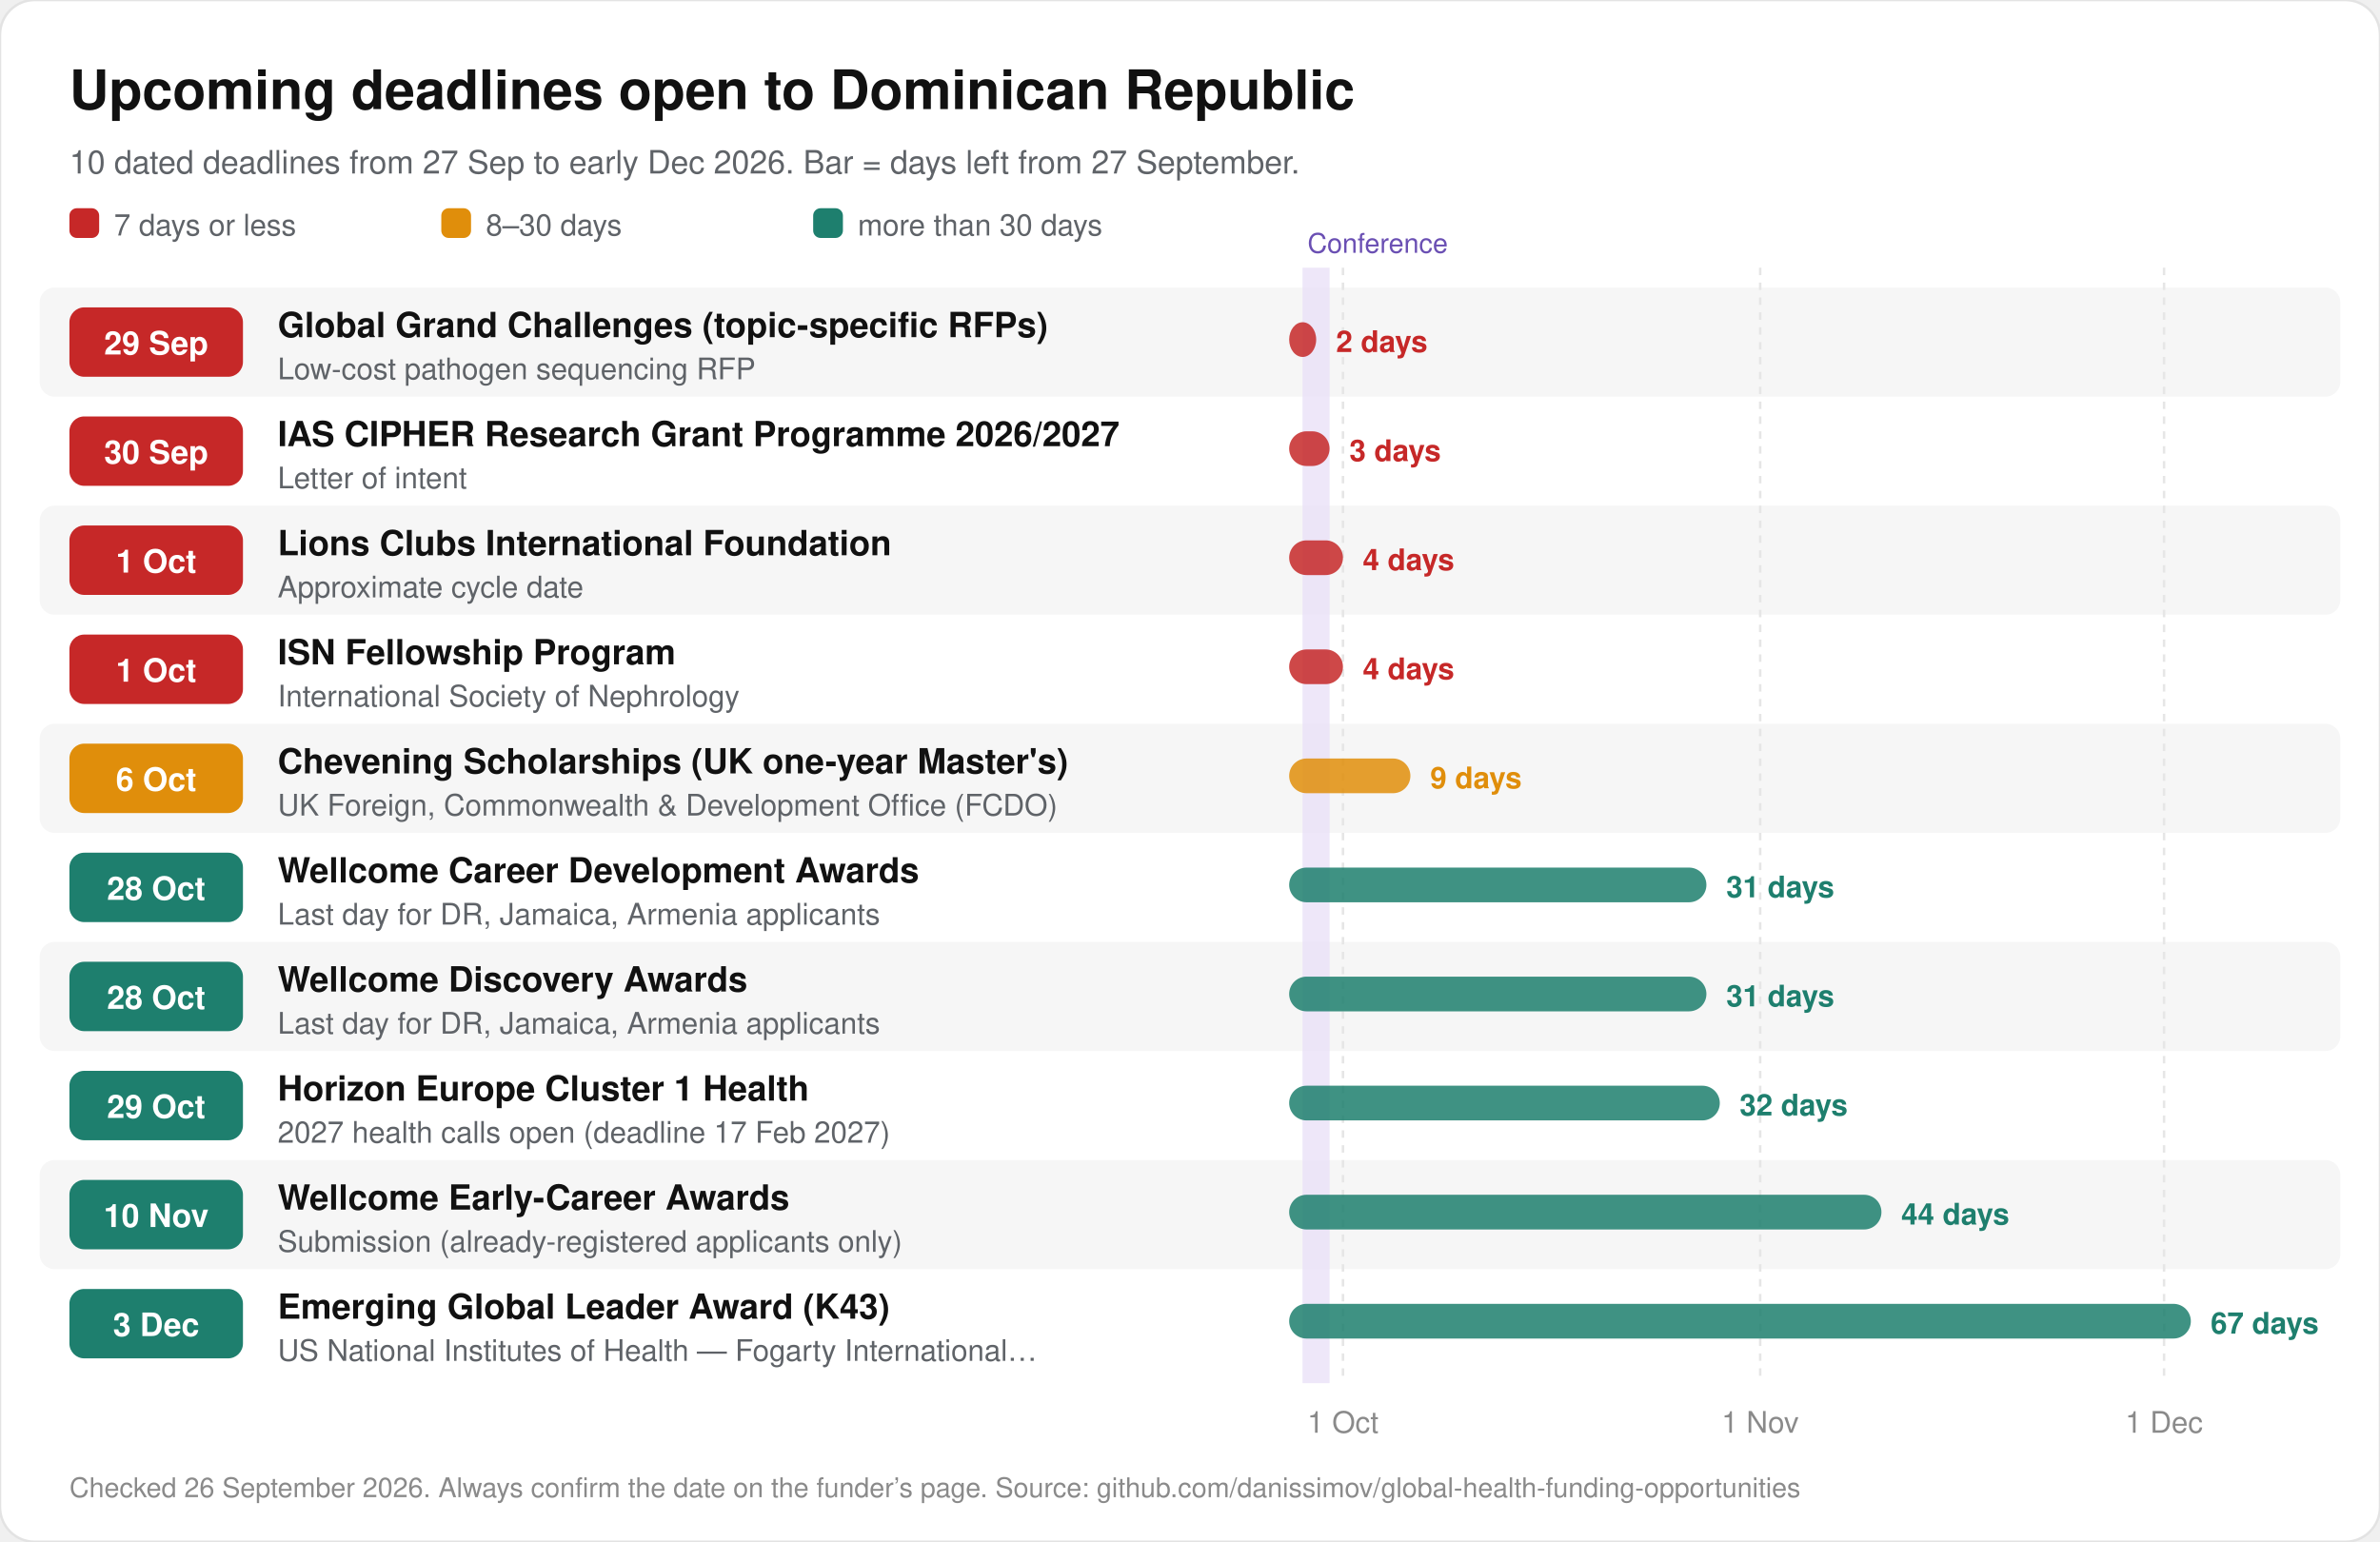
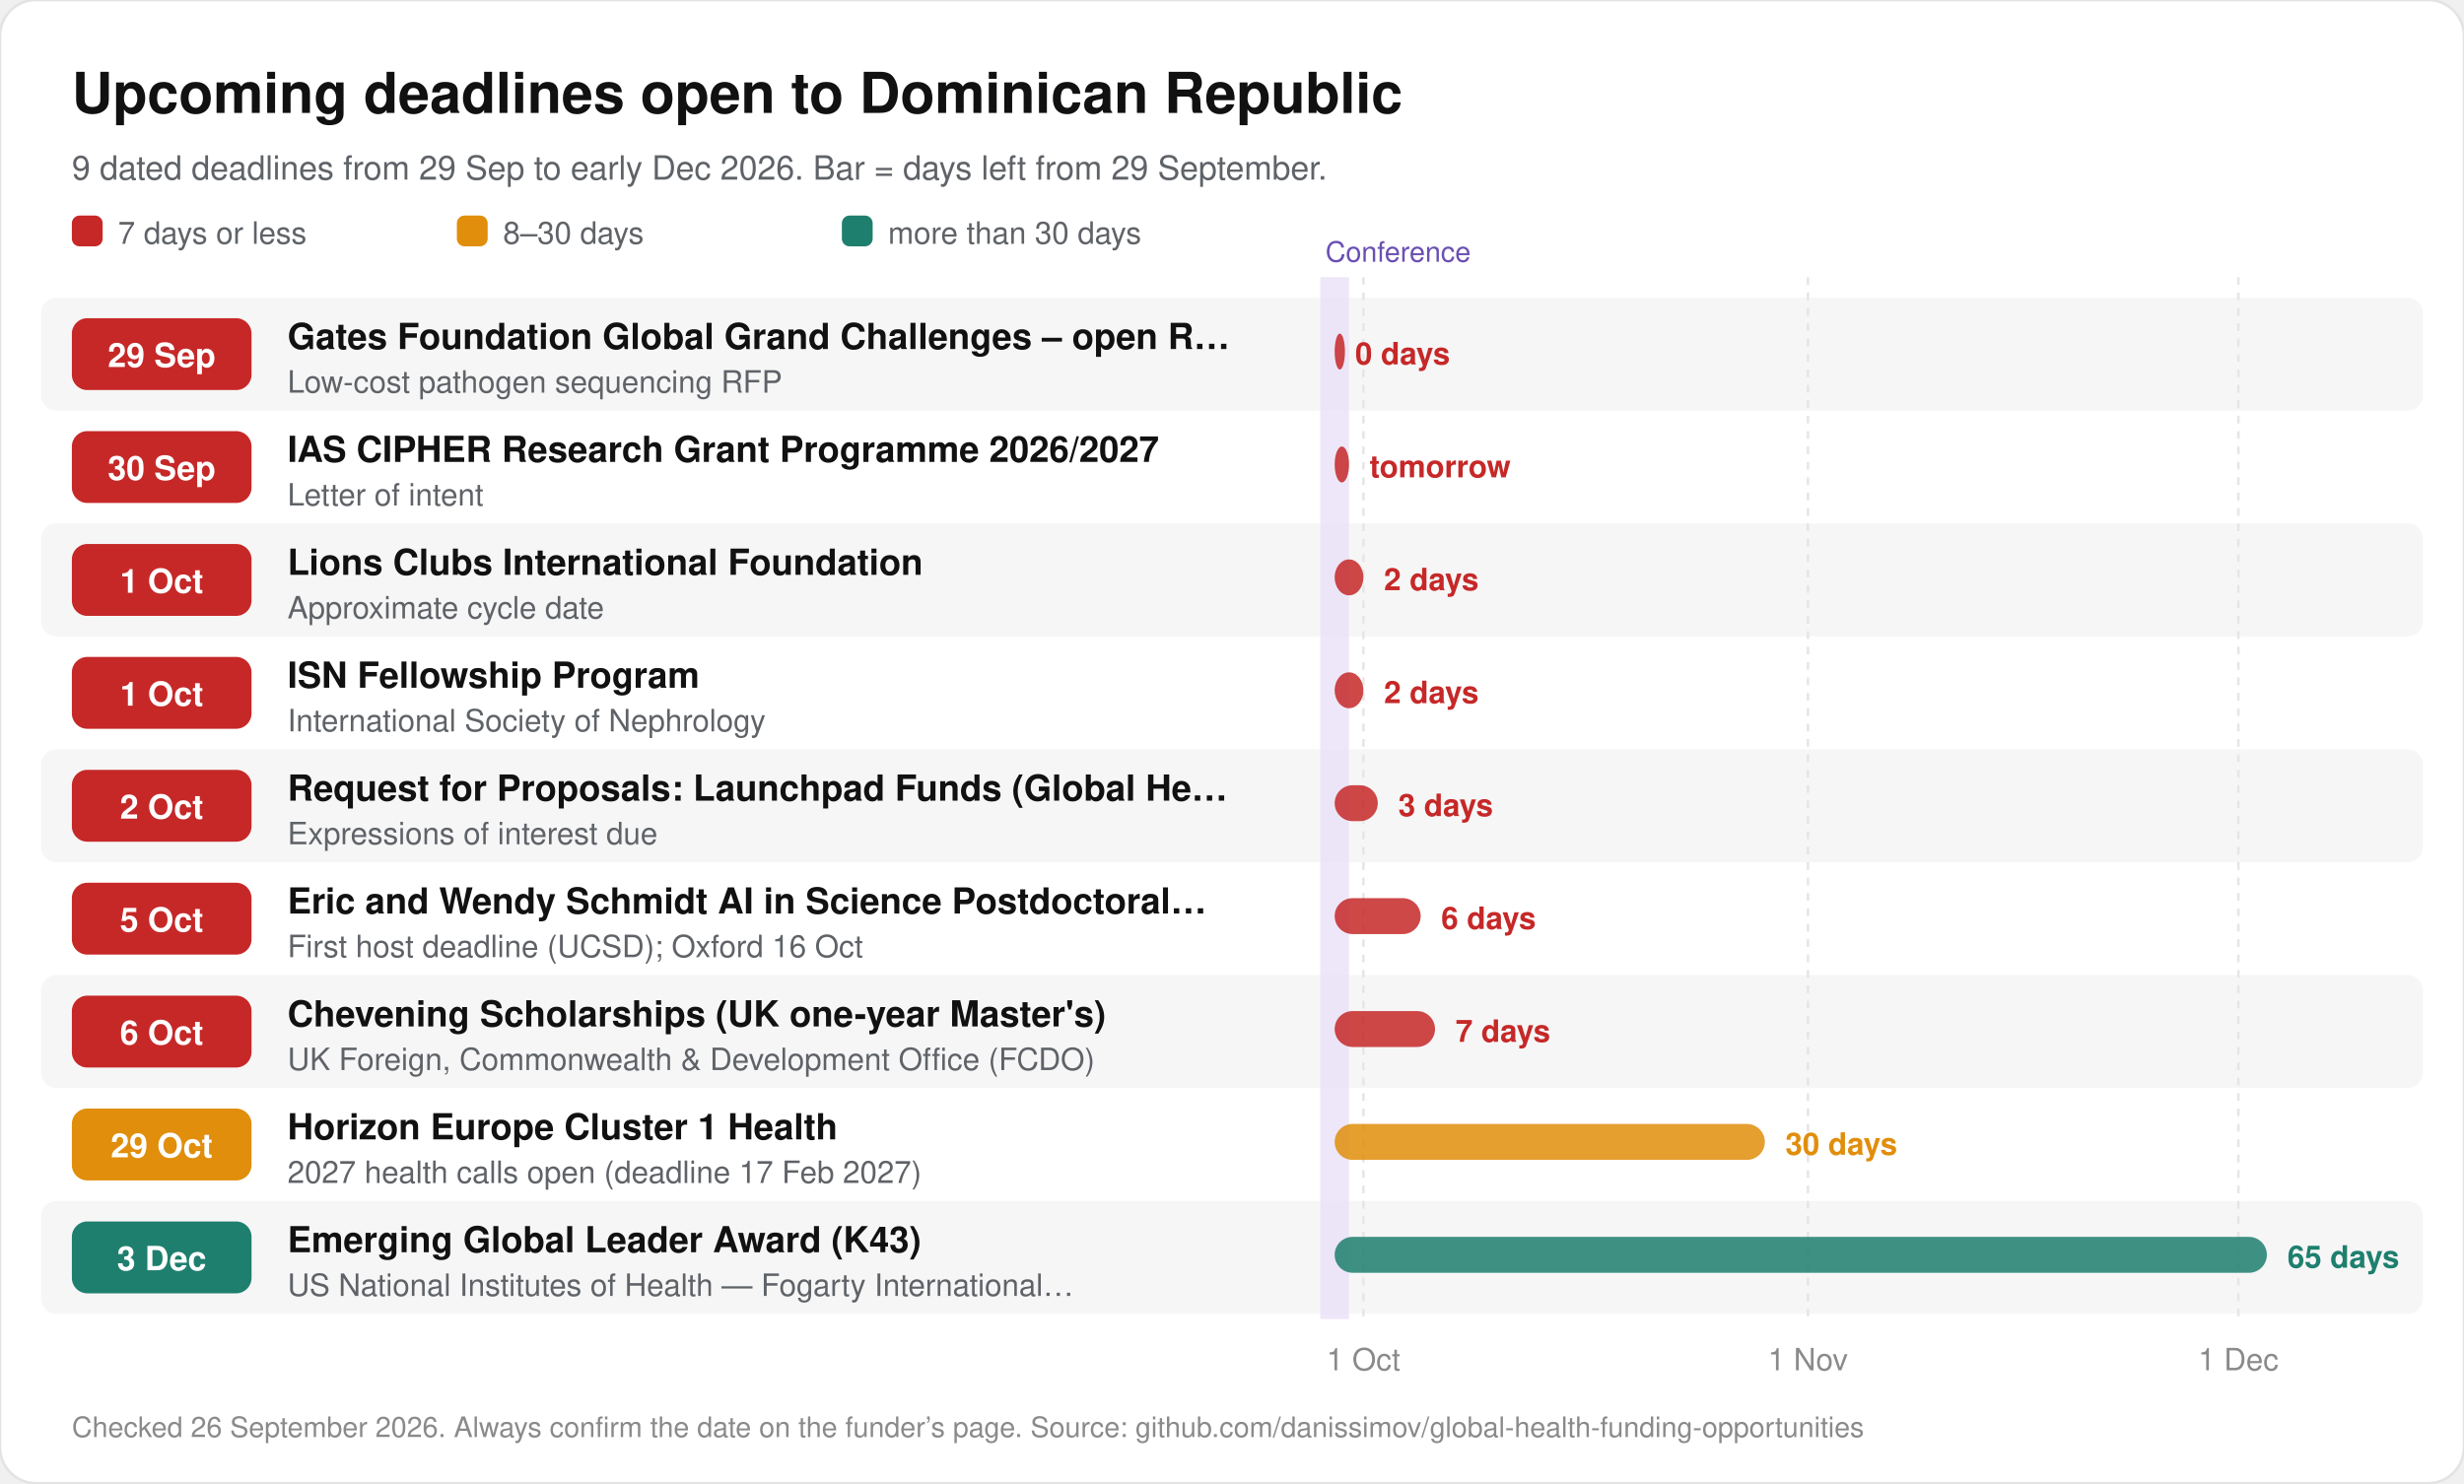
- <svg xmlns="http://www.w3.org/2000/svg" width="960" height="622" viewBox="0 0 960 622" font-family="Helvetica, Arial, sans-serif">
-   <rect x="0" y="0" width="960" height="622" rx="14" fill="#FFFFFF" stroke="#E3E3E3" />
+ <svg xmlns="http://www.w3.org/2000/svg" width="960" height="578" viewBox="0 0 960 578" font-family="Helvetica, Arial, sans-serif">
+   <rect x="0" y="0" width="960" height="578" rx="14" fill="#FFFFFF" stroke="#E3E3E3" />
  <text x="28" y="44" font-size="22" font-weight="700" fill="#111111">Upcoming deadlines open to Dominican Republic</text>
-   <text x="28" y="70" font-size="13" fill="#5F6368">10 dated deadlines from 27 Sep to early Dec 2026. Bar = days left from 27 September.</text>
+   <text x="28" y="70" font-size="13" fill="#5F6368">9 dated deadlines from 29 Sep to early Dec 2026. Bar = days left from 29 September.</text>
  <rect x="28" y="84" width="12" height="12" rx="3" fill="#C62828" />
  <text x="46" y="95" font-size="12" fill="#5F6368">7 days or less</text>
  <rect x="178" y="84" width="12" height="12" rx="3" fill="#E08E0B" />
  <text x="196" y="95" font-size="12" fill="#5F6368">8–30 days</text>
  <rect x="328" y="84" width="12" height="12" rx="3" fill="#1E7F6E" />
  <text x="346" y="95" font-size="12" fill="#5F6368">more than 30 days</text>
  <rect x="16" y="116" width="928" height="44" rx="6" fill="#F6F6F6" />
  <rect x="16" y="204" width="928" height="44" rx="6" fill="#F6F6F6" />
  <rect x="16" y="292" width="928" height="44" rx="6" fill="#F6F6F6" />
  <rect x="16" y="380" width="928" height="44" rx="6" fill="#F6F6F6" />
  <rect x="16" y="468" width="928" height="44" rx="6" fill="#F6F6F6" />
-   <rect x="525.4" y="108" width="10.9" height="450" fill="#E9E1F7" fill-opacity="0.8" />
-   <text x="527.4" y="102" font-size="11" fill="#6A4FB3">Conference</text>
-   <line x1="541.7" y1="108" x2="541.7" y2="558" stroke="#E6E6E6" stroke-dasharray="3 3" />
-   <text x="541.7" y="578" font-size="12" fill="#8A8A8A" text-anchor="middle">1 Oct</text>
-   <line x1="710.0" y1="108" x2="710.0" y2="558" stroke="#E6E6E6" stroke-dasharray="3 3" />
-   <text x="710.0" y="578" font-size="12" fill="#8A8A8A" text-anchor="middle">1 Nov</text>
-   <line x1="872.9" y1="108" x2="872.9" y2="558" stroke="#E6E6E6" stroke-dasharray="3 3" />
-   <text x="872.9" y="578" font-size="12" fill="#8A8A8A" text-anchor="middle">1 Dec</text>
+   <rect x="514.4" y="108" width="11.2" height="406" fill="#E9E1F7" fill-opacity="0.8" />
+   <text x="516.4" y="102" font-size="11" fill="#6A4FB3">Conference</text>
+   <line x1="531.2" y1="108" x2="531.2" y2="514" stroke="#E6E6E6" stroke-dasharray="3 3" />
+   <text x="531.2" y="534" font-size="12" fill="#8A8A8A" text-anchor="middle">1 Oct</text>
+   <line x1="704.4" y1="108" x2="704.4" y2="514" stroke="#E6E6E6" stroke-dasharray="3 3" />
+   <text x="704.4" y="534" font-size="12" fill="#8A8A8A" text-anchor="middle">1 Nov</text>
+   <line x1="872.1" y1="108" x2="872.1" y2="514" stroke="#E6E6E6" stroke-dasharray="3 3" />
+   <text x="872.1" y="534" font-size="12" fill="#8A8A8A" text-anchor="middle">1 Dec</text>
  <rect x="28" y="124" width="70" height="28" rx="6" fill="#C62828" />
  <text x="63" y="143" font-size="13" font-weight="700" fill="#FFFFFF" text-anchor="middle">29 Sep</text>
  <a href="https://gcgh.grandchallenges.org/grant-opportunities" target="_blank">
-     <text x="112" y="136" font-size="14" font-weight="700" fill="#111111">Global Grand Challenges (topic-specific RFPs)</text>
+     <text x="112" y="136" font-size="14" font-weight="700" fill="#111111">Gates Foundation Global Grand Challenges – open R…</text>
  </a>
  <text x="112" y="153" font-size="12" fill="#5F6368">Low-cost pathogen sequencing RFP</text>
-   <rect x="520" y="130" width="10.9" height="14" rx="7" fill="#C62828" fill-opacity="0.85" />
-   <text x="538.9" y="142" font-size="12" font-weight="700" fill="#C62828">2 days</text>
+   <rect x="520" y="130" width="4.0" height="14" rx="7" fill="#C62828" fill-opacity="0.85" />
+   <text x="528.0" y="142" font-size="12" font-weight="700" fill="#C62828">0 days</text>
  <rect x="28" y="168" width="70" height="28" rx="6" fill="#C62828" />
  <text x="63" y="187" font-size="13" font-weight="700" fill="#FFFFFF" text-anchor="middle">30 Sep</text>
  <a href="https://www.iasociety.org/grants/cipher-grant-programme-2026-2027" target="_blank">
    <text x="112" y="180" font-size="14" font-weight="700" fill="#111111">IAS CIPHER Research Grant Programme 2026/2027</text>
  </a>
  <text x="112" y="197" font-size="12" fill="#5F6368">Letter of intent</text>
-   <rect x="520" y="174" width="16.3" height="14" rx="7" fill="#C62828" fill-opacity="0.85" />
-   <text x="544.3" y="186" font-size="12" font-weight="700" fill="#C62828">3 days</text>
+   <rect x="520" y="174" width="5.6" height="14" rx="7" fill="#C62828" fill-opacity="0.85" />
+   <text x="533.6" y="186" font-size="12" font-weight="700" fill="#C62828">tomorrow</text>
  <rect x="28" y="212" width="70" height="28" rx="6" fill="#C62828" />
  <text x="63" y="231" font-size="13" font-weight="700" fill="#FFFFFF" text-anchor="middle">1 Oct</text>
  <a href="https://www.lionsclubs.org/en/lcif-grants-toolkit" target="_blank">
    <text x="112" y="224" font-size="14" font-weight="700" fill="#111111">Lions Clubs International Foundation</text>
  </a>
  <text x="112" y="241" font-size="12" fill="#5F6368">Approximate cycle date</text>
-   <rect x="520" y="218" width="21.7" height="14" rx="7" fill="#C62828" fill-opacity="0.85" />
-   <text x="549.7" y="230" font-size="12" font-weight="700" fill="#C62828">4 days</text>
+   <rect x="520" y="218" width="11.2" height="14" rx="7" fill="#C62828" fill-opacity="0.85" />
+   <text x="539.2" y="230" font-size="12" font-weight="700" fill="#C62828">2 days</text>
  <rect x="28" y="256" width="70" height="28" rx="6" fill="#C62828" />
  <text x="63" y="275" font-size="13" font-weight="700" fill="#FFFFFF" text-anchor="middle">1 Oct</text>
  <a href="https://fellowship.theisn.org/" target="_blank">
    <text x="112" y="268" font-size="14" font-weight="700" fill="#111111">ISN Fellowship Program</text>
  </a>
  <text x="112" y="285" font-size="12" fill="#5F6368">International Society of Nephrology</text>
-   <rect x="520" y="262" width="21.7" height="14" rx="7" fill="#C62828" fill-opacity="0.85" />
-   <text x="549.7" y="274" font-size="12" font-weight="700" fill="#C62828">4 days</text>
-   <rect x="28" y="300" width="70" height="28" rx="6" fill="#E08E0B" />
-   <text x="63" y="319" font-size="13" font-weight="700" fill="#FFFFFF" text-anchor="middle">6 Oct</text>
+   <rect x="520" y="262" width="11.2" height="14" rx="7" fill="#C62828" fill-opacity="0.85" />
+   <text x="539.2" y="274" font-size="12" font-weight="700" fill="#C62828">2 days</text>
+   <rect x="28" y="300" width="70" height="28" rx="6" fill="#C62828" />
+   <text x="63" y="319" font-size="13" font-weight="700" fill="#FFFFFF" text-anchor="middle">2 Oct</text>
+   <a href="https://coefficientgiving.org/funds/global-health-wellbeing-opportunities/request-for-proposals-launchpad-funds/" target="_blank">
+     <text x="112" y="312" font-size="14" font-weight="700" fill="#111111">Request for Proposals: Launchpad Funds (Global He…</text>
+   </a>
+   <text x="112" y="329" font-size="12" fill="#5F6368">Expressions of interest due</text>
+   <rect x="520" y="306" width="16.8" height="14" rx="7" fill="#C62828" fill-opacity="0.85" />
+   <text x="544.8" y="318" font-size="12" font-weight="700" fill="#C62828">3 days</text>
+   <rect x="28" y="344" width="70" height="28" rx="6" fill="#C62828" />
+   <text x="63" y="363" font-size="13" font-weight="700" fill="#FFFFFF" text-anchor="middle">5 Oct</text>
+   <a href="https://schmidtaiinsciencepostdocs.ucsd.edu/" target="_blank">
+     <text x="112" y="356" font-size="14" font-weight="700" fill="#111111">Eric and Wendy Schmidt AI in Science Postdoctoral…</text>
+   </a>
+   <text x="112" y="373" font-size="12" fill="#5F6368">First host deadline (UCSD); Oxford 16 Oct</text>
+   <rect x="520" y="350" width="33.5" height="14" rx="7" fill="#C62828" fill-opacity="0.85" />
+   <text x="561.5" y="362" font-size="12" font-weight="700" fill="#C62828">6 days</text>
+   <rect x="28" y="388" width="70" height="28" rx="6" fill="#C62828" />
+   <text x="63" y="407" font-size="13" font-weight="700" fill="#FFFFFF" text-anchor="middle">6 Oct</text>
  <a href="https://www.chevening.org/scholarships/application-timeline/" target="_blank">
-     <text x="112" y="312" font-size="14" font-weight="700" fill="#111111">Chevening Scholarships (UK one-year Master's)</text>
+     <text x="112" y="400" font-size="14" font-weight="700" fill="#111111">Chevening Scholarships (UK one-year Master's)</text>
  </a>
-   <text x="112" y="329" font-size="12" fill="#5F6368">UK Foreign, Commonwealth &amp; Development Office (FCDO)</text>
-   <rect x="520" y="306" width="48.9" height="14" rx="7" fill="#E08E0B" fill-opacity="0.85" />
-   <text x="576.9" y="318" font-size="12" font-weight="700" fill="#E08E0B">9 days</text>
-   <rect x="28" y="344" width="70" height="28" rx="6" fill="#1E7F6E" />
-   <text x="63" y="363" font-size="13" font-weight="700" fill="#FFFFFF" text-anchor="middle">28 Oct</text>
-   <a href="https://wellcome.org/research-funding/schemes/wellcome-career-development-awards" target="_blank">
-     <text x="112" y="356" font-size="14" font-weight="700" fill="#111111">Wellcome Career Development Awards</text>
-   </a>
-   <text x="112" y="373" font-size="12" fill="#5F6368">Last day for DR, Jamaica, Armenia applicants</text>
-   <rect x="520" y="350" width="168.3" height="14" rx="7" fill="#1E7F6E" fill-opacity="0.85" />
-   <text x="696.3" y="362" font-size="12" font-weight="700" fill="#1E7F6E">31 days</text>
-   <rect x="28" y="388" width="70" height="28" rx="6" fill="#1E7F6E" />
-   <text x="63" y="407" font-size="13" font-weight="700" fill="#FFFFFF" text-anchor="middle">28 Oct</text>
-   <a href="https://wellcome.org/research-funding/schemes/wellcome-discovery-awards" target="_blank">
-     <text x="112" y="400" font-size="14" font-weight="700" fill="#111111">Wellcome Discovery Awards</text>
-   </a>
-   <text x="112" y="417" font-size="12" fill="#5F6368">Last day for DR, Jamaica, Armenia applicants</text>
-   <rect x="520" y="394" width="168.3" height="14" rx="7" fill="#1E7F6E" fill-opacity="0.85" />
-   <text x="696.3" y="406" font-size="12" font-weight="700" fill="#1E7F6E">31 days</text>
-   <rect x="28" y="432" width="70" height="28" rx="6" fill="#1E7F6E" />
+   <text x="112" y="417" font-size="12" fill="#5F6368">UK Foreign, Commonwealth &amp; Development Office (FCDO)</text>
+   <rect x="520" y="394" width="39.1" height="14" rx="7" fill="#C62828" fill-opacity="0.85" />
+   <text x="567.1" y="406" font-size="12" font-weight="700" fill="#C62828">7 days</text>
+   <rect x="28" y="432" width="70" height="28" rx="6" fill="#E08E0B" />
  <text x="63" y="451" font-size="13" font-weight="700" fill="#FFFFFF" text-anchor="middle">29 Oct</text>
  <a href="https://horizoneuropencpportal.eu/store/overview-health-calls-2026-and-2027-horizon-europe" target="_blank">
    <text x="112" y="444" font-size="14" font-weight="700" fill="#111111">Horizon Europe Cluster 1 Health</text>
  </a>
  <text x="112" y="461" font-size="12" fill="#5F6368">2027 health calls open (deadline 17 Feb 2027)</text>
-   <rect x="520" y="438" width="173.7" height="14" rx="7" fill="#1E7F6E" fill-opacity="0.85" />
-   <text x="701.7" y="450" font-size="12" font-weight="700" fill="#1E7F6E">32 days</text>
+   <rect x="520" y="438" width="167.6" height="14" rx="7" fill="#E08E0B" fill-opacity="0.85" />
+   <text x="695.6" y="450" font-size="12" font-weight="700" fill="#E08E0B">30 days</text>
  <rect x="28" y="476" width="70" height="28" rx="6" fill="#1E7F6E" />
-   <text x="63" y="495" font-size="13" font-weight="700" fill="#FFFFFF" text-anchor="middle">10 Nov</text>
-   <a href="https://wellcome.org/research-funding/schemes/wellcome-early-career-awards" target="_blank">
-     <text x="112" y="488" font-size="14" font-weight="700" fill="#111111">Wellcome Early-Career Awards</text>
+   <text x="63" y="495" font-size="13" font-weight="700" fill="#FFFFFF" text-anchor="middle">3 Dec</text>
+   <a href="https://www.fic.nih.gov/Programs/Pages/emerging-global-leader.aspx" target="_blank">
+     <text x="112" y="488" font-size="14" font-weight="700" fill="#111111">Emerging Global Leader Award (K43)</text>
  </a>
-   <text x="112" y="505" font-size="12" fill="#5F6368">Submission (already-registered applicants only)</text>
-   <rect x="520" y="482" width="238.9" height="14" rx="7" fill="#1E7F6E" fill-opacity="0.85" />
-   <text x="766.9" y="494" font-size="12" font-weight="700" fill="#1E7F6E">44 days</text>
-   <rect x="28" y="520" width="70" height="28" rx="6" fill="#1E7F6E" />
-   <text x="63" y="539" font-size="13" font-weight="700" fill="#FFFFFF" text-anchor="middle">3 Dec</text>
-   <a href="https://www.fic.nih.gov/Programs/Pages/emerging-global-leader.aspx" target="_blank">
-     <text x="112" y="532" font-size="14" font-weight="700" fill="#111111">Emerging Global Leader Award (K43)</text>
-   </a>
-   <text x="112" y="549" font-size="12" fill="#5F6368">US National Institutes of Health — Fogarty International…</text>
-   <rect x="520" y="526" width="363.7" height="14" rx="7" fill="#1E7F6E" fill-opacity="0.85" />
-   <text x="891.7" y="538" font-size="12" font-weight="700" fill="#1E7F6E">67 days</text>
-   <text x="28" y="604" font-size="11" fill="#8A8A8A">Checked 26 September 2026. Always confirm the date on the funder’s page. Source: github.com/danissimov/global-health-funding-opportunities</text>
+   <text x="112" y="505" font-size="12" fill="#5F6368">US National Institutes of Health — Fogarty International…</text>
+   <rect x="520" y="482" width="363.2" height="14" rx="7" fill="#1E7F6E" fill-opacity="0.85" />
+   <text x="891.2" y="494" font-size="12" font-weight="700" fill="#1E7F6E">65 days</text>
+   <text x="28" y="560" font-size="11" fill="#8A8A8A">Checked 26 September 2026. Always confirm the date on the funder’s page. Source: github.com/danissimov/global-health-funding-opportunities</text>
</svg>
